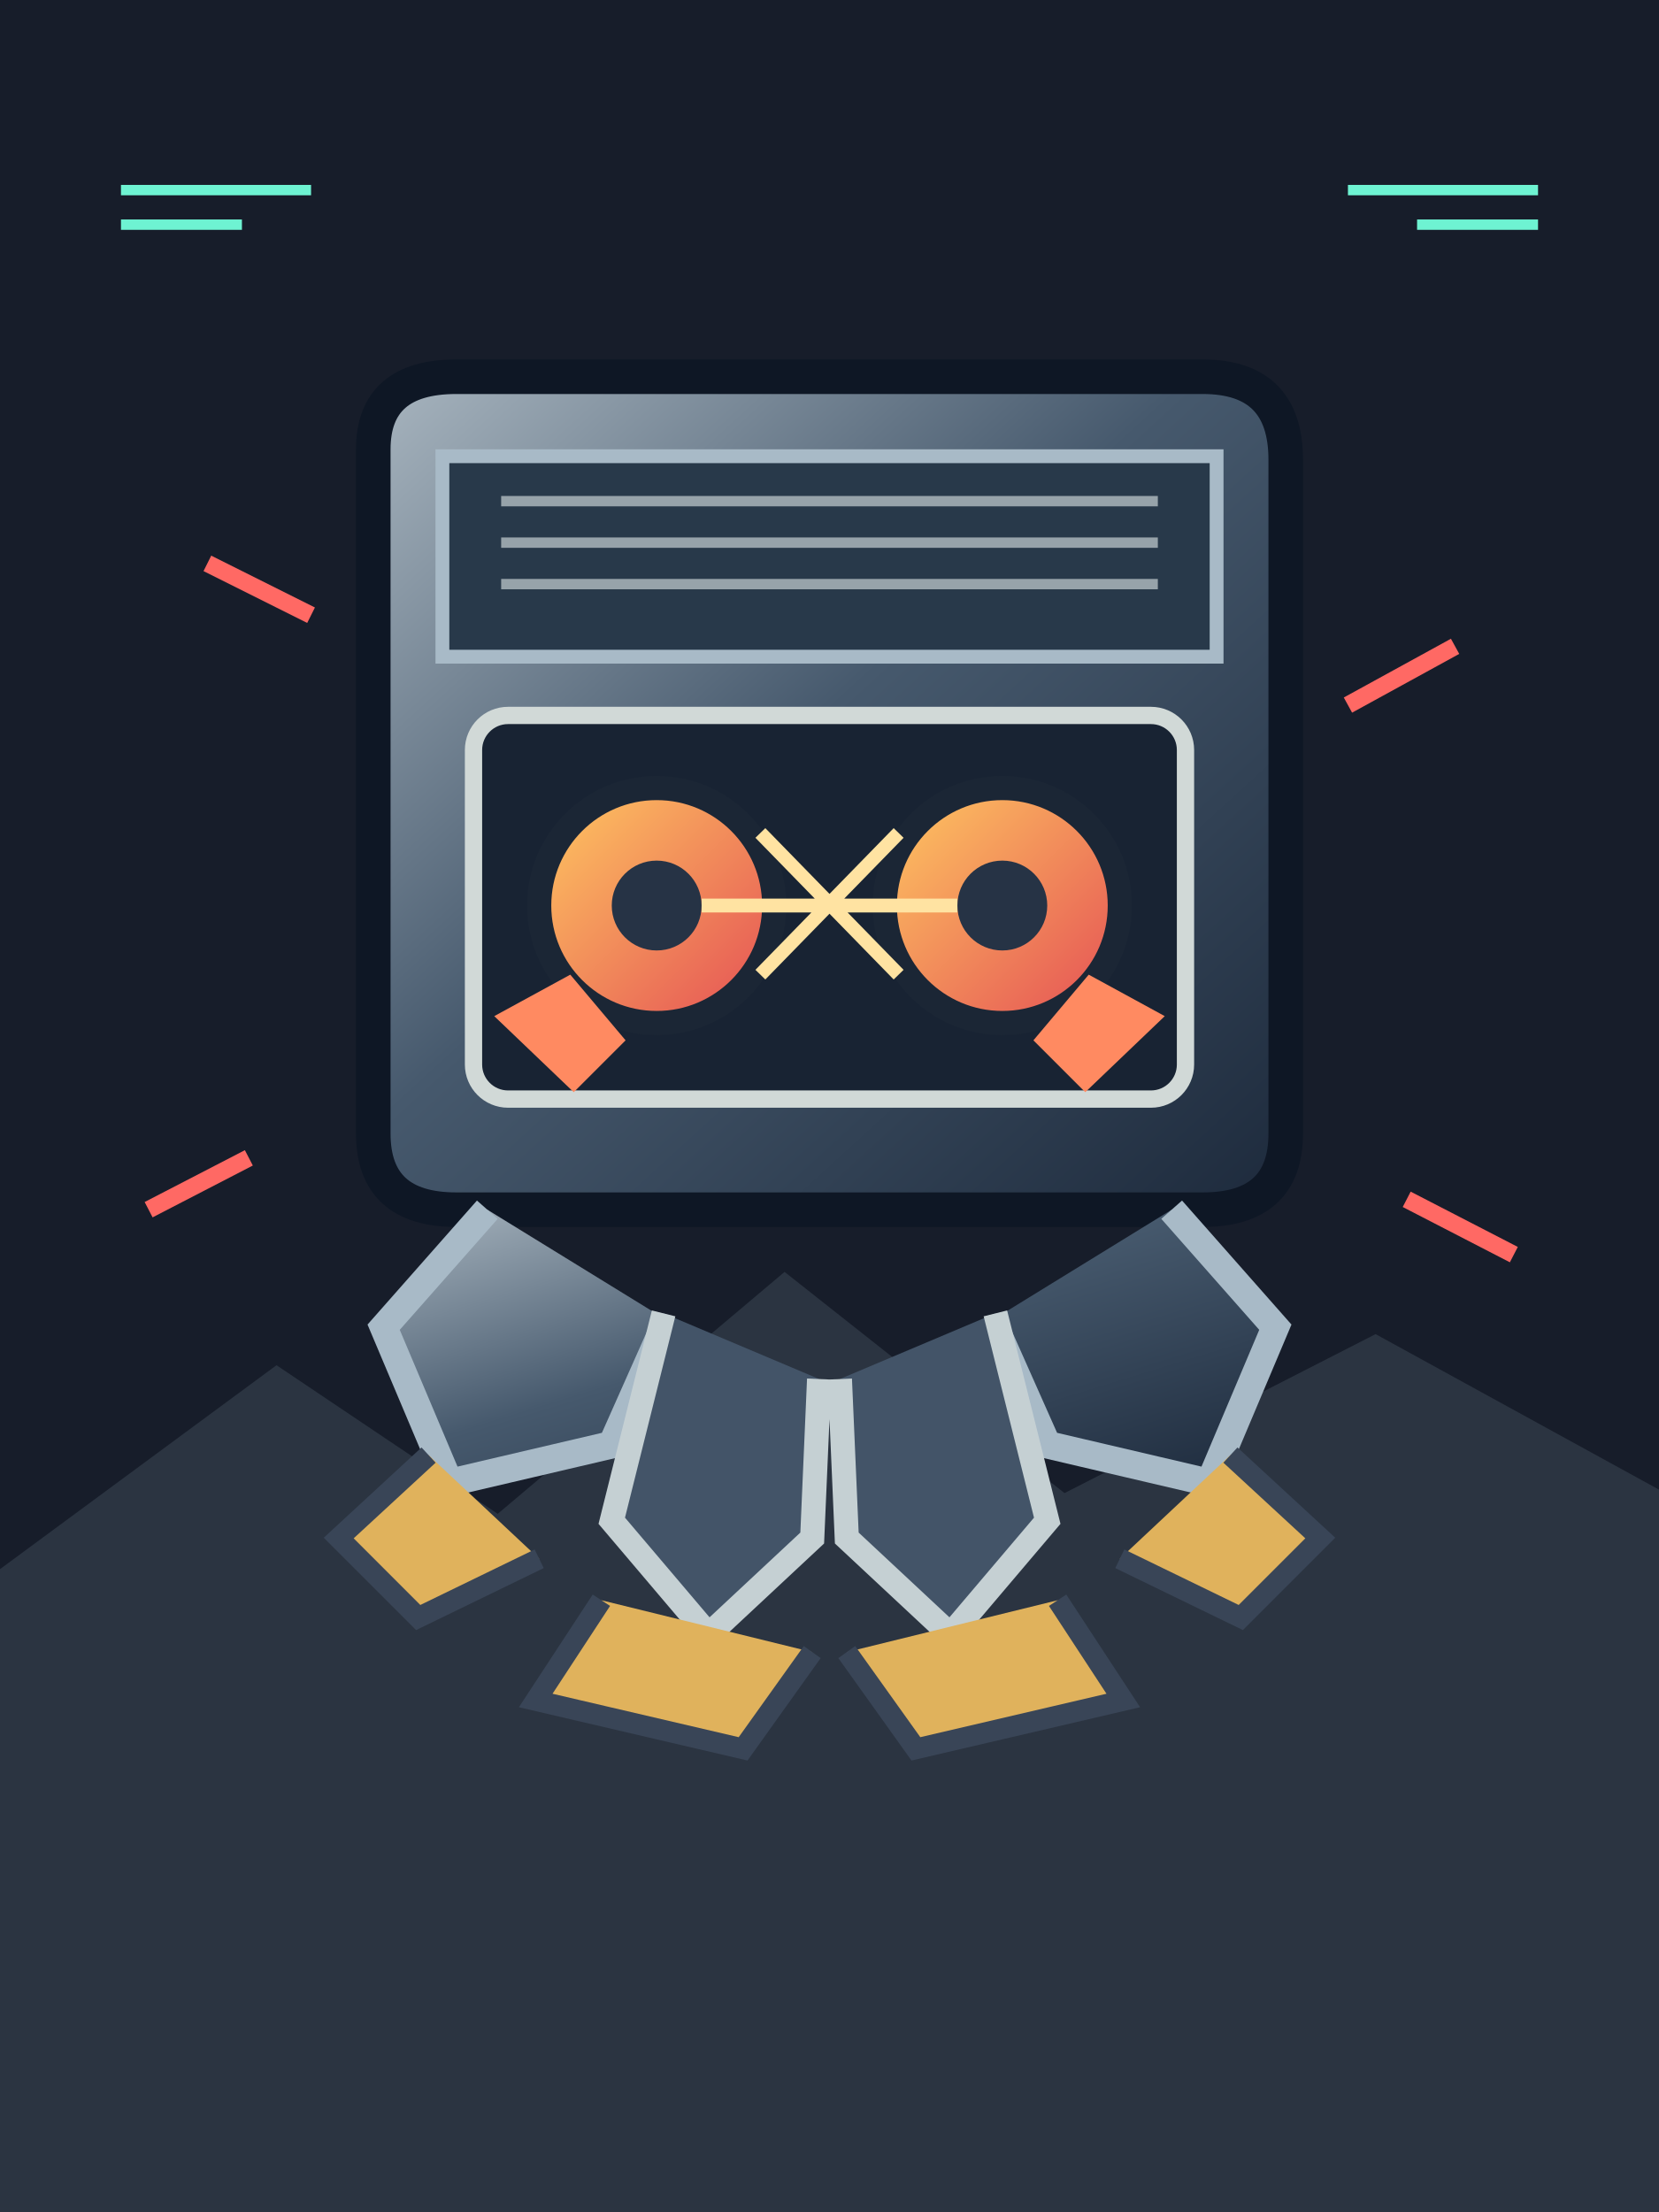
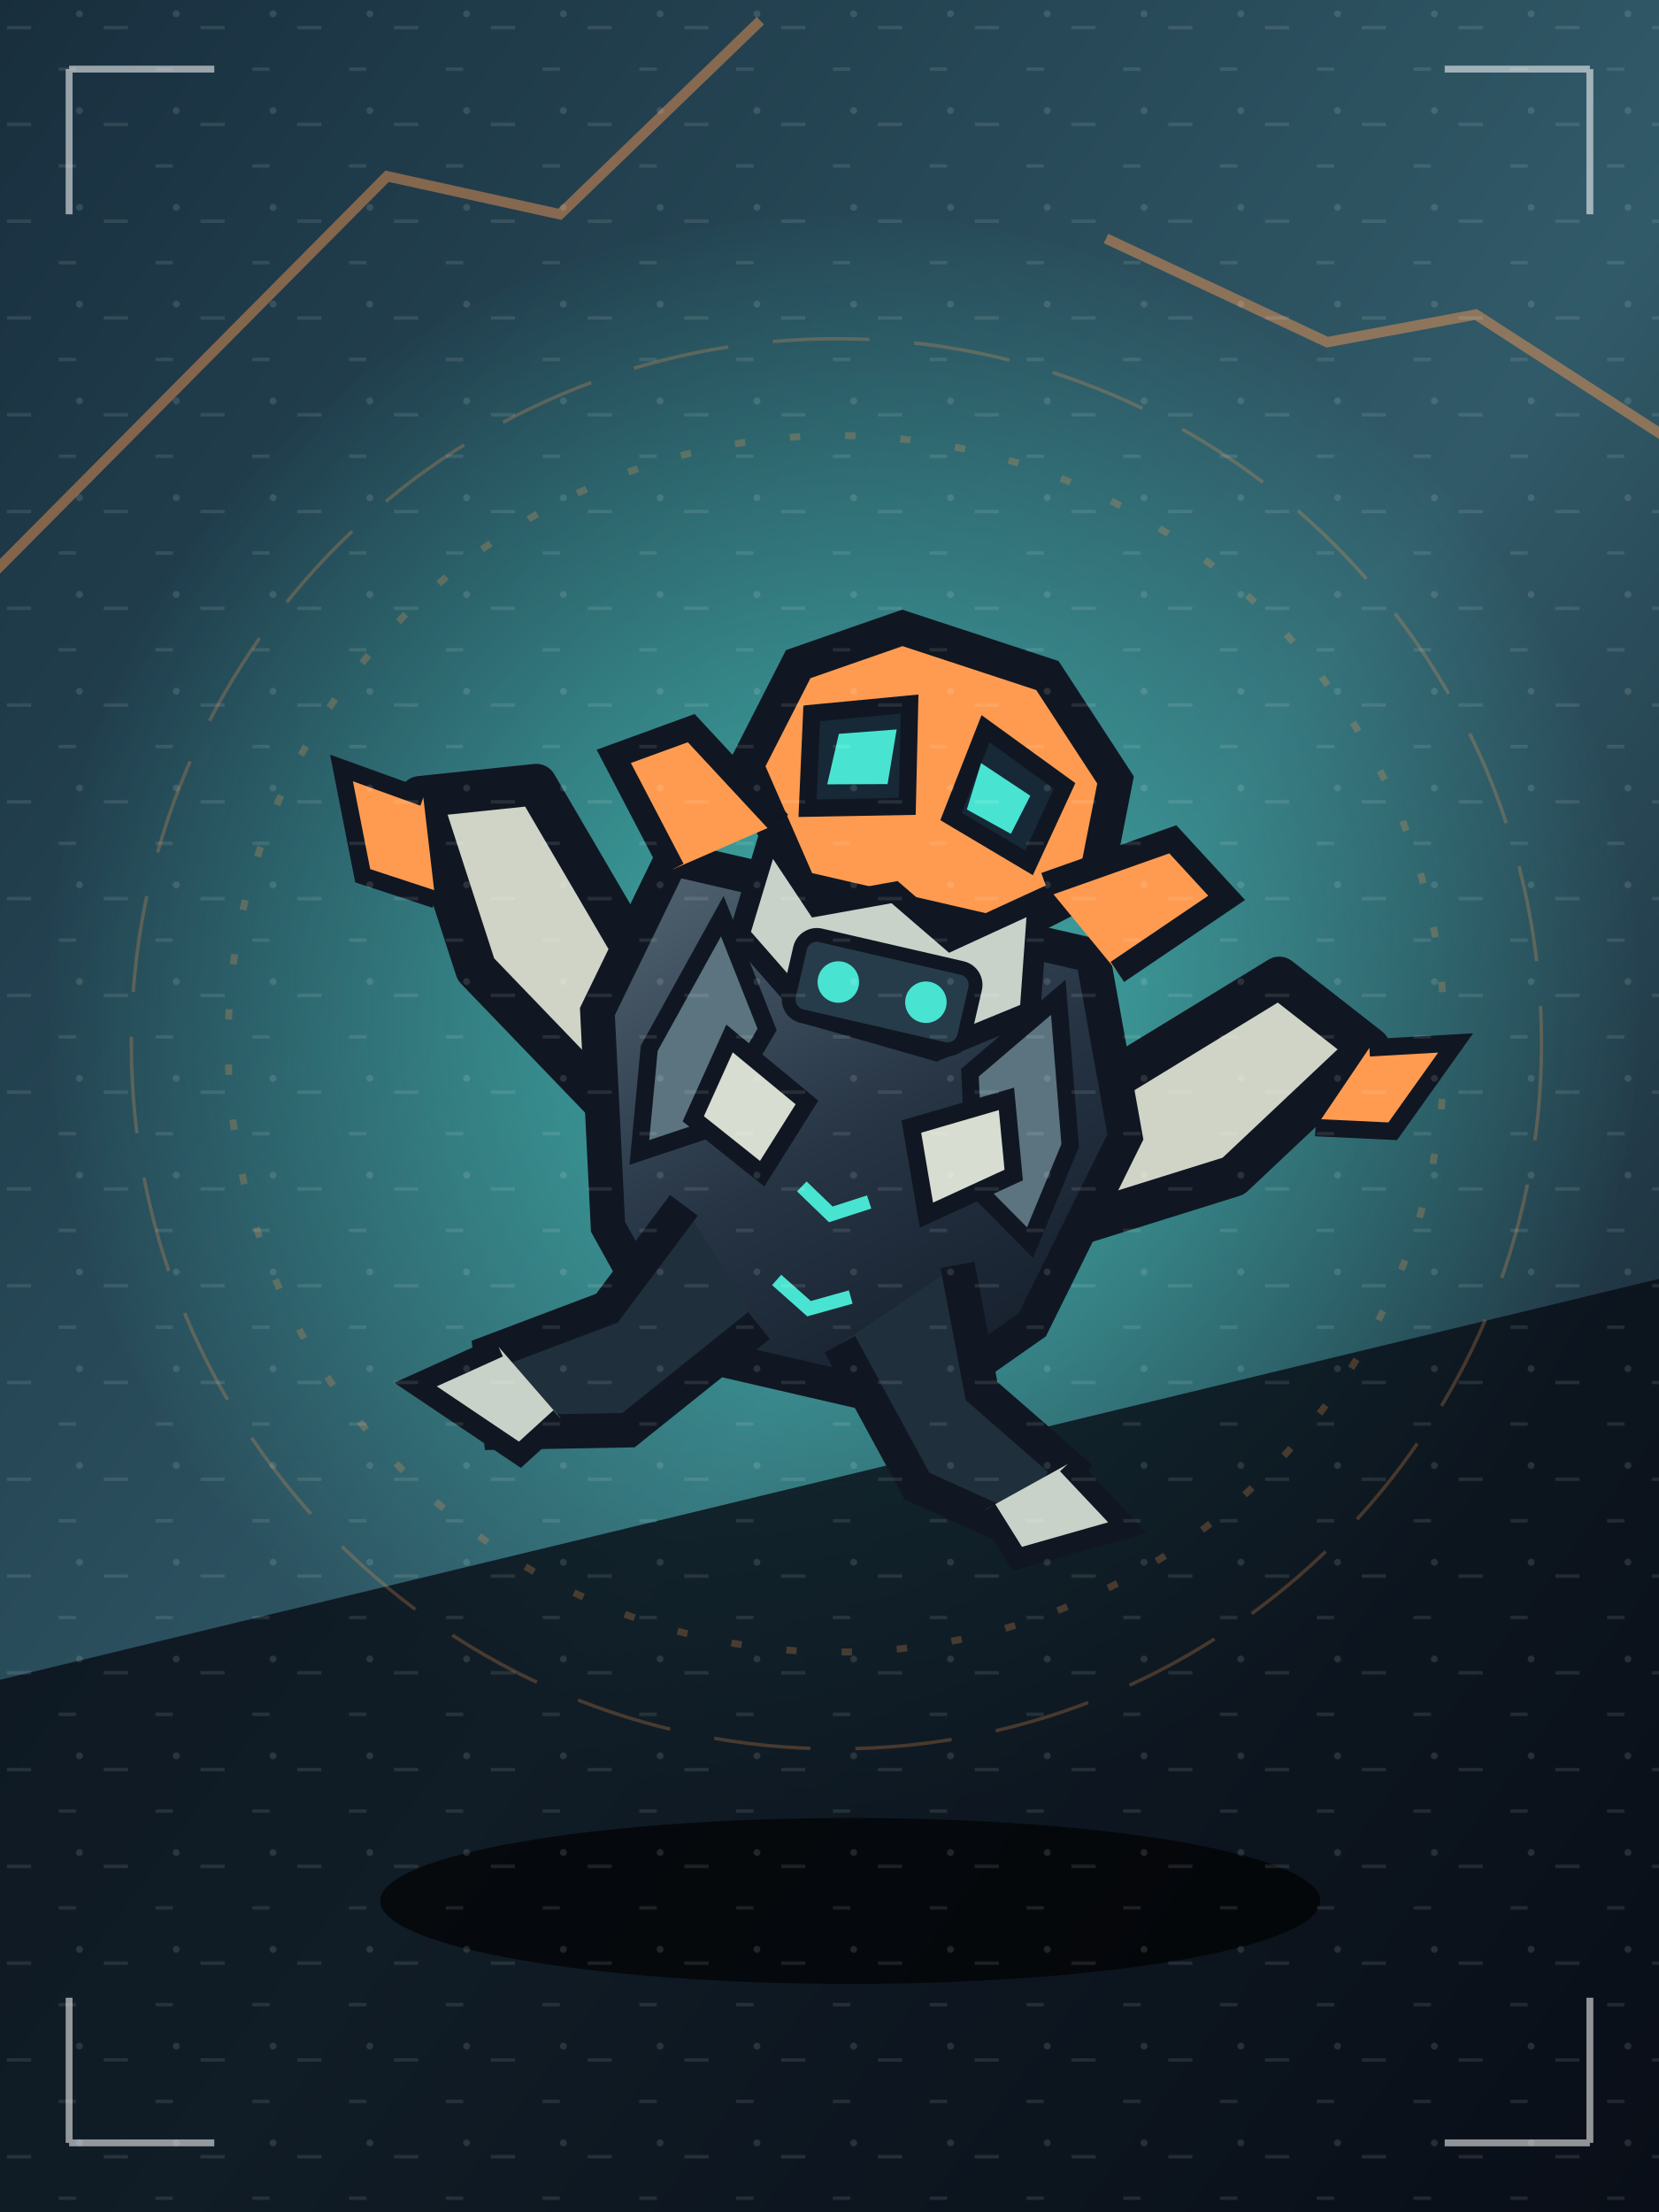
<svg xmlns="http://www.w3.org/2000/svg" width="480" height="640" viewBox="0 0 480 640">
  <defs>
-     <linearGradient id="case" x2="1" y2="1">
-       <stop stop-color="#a8b5bf" />
-       <stop offset=".45" stop-color="#46596d" />
-       <stop offset="1" stop-color="#1d2a3c" />
+     <linearGradient id="bg" x2="1" y2="1">
+       <stop stop-color="#182e3d" />
+       <stop offset=".55" stop-color="#315a68" />
+       <stop offset="1" stop-color="#101421" />
    </linearGradient>
-     <linearGradient id="tape" x2="1" y2="1">
-       <stop stop-color="#ffca61" />
-       <stop offset="1" stop-color="#e44d54" />
+     <linearGradient id="metal" x1="0" y1="0" x2=".8" y2="1">
+       <stop stop-color="#f3f0dc" />
+       <stop offset=".25" stop-color="#8b9a9e" />
+       <stop offset=".58" stop-color="#45515f" />
+       <stop offset="1" stop-color="#1a2430" />
    </linearGradient>
+     <linearGradient id="cloth" x2="1" y2="1">
+       <stop stop-color="#536574" />
+       <stop offset=".5" stop-color="#263444" />
+       <stop offset="1" stop-color="#111925" />
+     </linearGradient>
+     <linearGradient id="accent" x2=".8" y2="1">
+       <stop stop-color="#fff0a2" />
+       <stop offset=".3" stop-color="#ff9b51" />
+       <stop offset="1" stop-color="#49e4d1" />
+     </linearGradient>
+     <radialGradient id="halo">
+       <stop stop-color="#49e4d1" stop-opacity=".65" />
+       <stop offset="1" stop-color="#49e4d1" stop-opacity="0" />
+     </radialGradient>
+     <pattern id="grain" width="28" height="28" patternUnits="userSpaceOnUse">
+       <path d="M2 8h7M17 20h5" stroke="#fff" stroke-opacity=".1" />
+       <circle cx="23" cy="4" r="1" fill="#fff" fill-opacity=".12" />
+     </pattern>
  </defs>
-   <rect width="480" height="640" fill="#171d2a" />
-   <path d="M0 454L80 395 144 438 227 368 308 432 398 386 480 431V640H0Z" fill="#2b3441" />
-   <path d="M108 130Q108 109 132 109H348Q372 109 372 133V328Q372 350 348 350H132Q108 350 108 328Z" fill="url(#case)" stroke="#0e1725" stroke-width="10" />
-   <path d="M128 132H352V190H128Z" fill="#28394a" stroke="#a8bac7" stroke-width="4" />
-   <path d="M145 145H335M145 157H335M145 169H335" stroke="#e1e9e9" stroke-width="3" opacity=".6" />
-   <rect x="137" y="207" width="206" height="111" rx="10" fill="#182333" stroke="#d1d9d7" stroke-width="5" />
-   <circle cx="190" cy="262" r="34" fill="url(#tape)" stroke="#1b2635" stroke-width="7" />
-   <circle cx="290" cy="262" r="34" fill="url(#tape)" stroke="#1b2635" stroke-width="7" />
-   <circle cx="190" cy="262" r="13" fill="#263345" />
-   <circle cx="290" cy="262" r="13" fill="#263345" />
-   <path d="M203 262L277 262M220 241L260 282M220 282L260 241" stroke="#ffe3a2" stroke-width="4" />
-   <path d="M143 294L165 282 181 301 166 316ZM337 294L315 282 299 301 314 316Z" fill="#ff8a61" />
-   <path d="M141 350L111 384 130 429 177 418 193 382M339 350L369 384 350 429 303 418 287 382" fill="url(#case)" stroke="#a8bac7" stroke-width="8" />
-   <path d="M124 421L98 445 121 468 156 451M356 421L382 445 359 468 324 451" fill="#e0b25c" stroke="#394557" stroke-width="6" />
-   <path d="M192 380L177 440 205 473 235 445 237 399M288 380L303 440 275 473 245 445 243 399" fill="#435468" stroke="#c5d0d3" stroke-width="7" />
-   <path d="M174 463L155 492 215 506 235 478M306 463L325 492 265 506 245 478" fill="#e0b25c" stroke="#394557" stroke-width="6" />
-   <path d="M90 178L60 163M390 204L421 187M72 335L43 350M407 347L438 363" stroke="#ff6964" stroke-width="5" />
-   <path d="M35 55H90M35 65H70M390 55H445M410 65H445" stroke="#6ef3d2" stroke-width="3" />
+   <rect width="480" height="640" fill="url(#bg)" />
+   <circle cx="244" cy="292" r="230" fill="url(#halo)" />
+   <path d="M-20 184L112 51l50 11 58-56M320 69l64 30 43-8 65 42" fill="none" stroke="#ff9b51" stroke-width="3" opacity=".45" />
+   <path d="M0 486L480 370V640H0Z" fill="#080d15" opacity=".8" />
+   <g fill="none" stroke="#ff9b51" opacity=".24">
+     <circle cx="242" cy="302" r="176" stroke-dasharray="3 13" stroke-width="2" />
+     <circle cx="242" cy="302" r="204" stroke-dasharray="28 13" />
+   </g>
+   <ellipse cx="246" cy="550" rx="136" ry="24" fill="#000" opacity=".65" />
+   <g transform="translate(246 327) rotate(13)">
+     <path d="M-61 -24L-111 -77L-143 -66L-116 -21L-70 9M60 -21L111 -71L141 -57L111 -12L70 12" fill="#d0d4c7" stroke="#101722" stroke-width="12" stroke-linejoin="round" />
+     <path d="M-142 -66l-25 -3 13 29 22 2M141 -57l24 -7 -12 29 -22 4" fill="#ff9b51" stroke="#101722" stroke-width="5" />
+     <path d="M-68 -65L-79 -17L-62 43L-35 73L37 73L64 43L78 -16L57 -65Z" fill="url(#cloth)" stroke="#101722" stroke-width="10" />
+     <path d="M-50 -52L-30 -23L-40 9L-58 20L-62 -10ZM50 -51L30 -24L39 8L58 20L63 -10Z" fill="#5b7480" stroke="#101722" stroke-width="5" />
+     <path d="M-53 -96L-45 -128L-18 -145L26 -141L52 -116L53 -85L29 -65L-30 -65Z" fill="#ff9b51" stroke="#101722" stroke-width="10" />
+     <path d="M-38 -115L-11 -124L-5 -95L-33 -88ZM12 -122L38 -111L33 -87L8 -95Z" fill="#172837" stroke="#101722" stroke-width="5" />
+     <path d="M-29 -111L-13 -116L-12 -100L-29 -96ZM13 -112L29 -106L26 -94L12 -98Z" fill="#49e4d1" />
+     <path d="M-42 -78L-24 -61L-3 -70L16 -60L38 -77L43 -45L19 -28L-19 -30L-44 -48Z" fill="#c9d2c9" stroke="#101722" stroke-width="6" />
+     <rect x="-26" y="-53" width="52" height="24" rx="5" fill="#263c4a" stroke="#101722" stroke-width="4" />
+     <circle cx="-13" cy="-41" r="6" fill="#49e4d1" />
+     <circle cx="13" cy="-41" r="6" fill="#49e4d1" />
+     <path d="M-40 -18L-14 -5L-22 18L-45 7ZM17 -5L42 -19L49 2L27 19Z" fill="#d8ddd1" stroke="#101722" stroke-width="5" />
+     <path d="M-42 32L-57 66L-87 86L-79 108L-43 99L-13 61M39 31L54 65L84 81L77 103L42 96L11 61" fill="#202f3c" stroke="#101722" stroke-width="10" />
+     <path d="M-85 84L-106 100L-72 113L-63 100M83 80L104 94L75 110L63 98" fill="#c9d2c9" stroke="#101722" stroke-width="6" />
+     <path d="M-40 -82L-71 -103L-91 -90L-67 -62M39 -82L72 -103L91 -90L65 -62" fill="#ff9b51" stroke="#101722" stroke-width="7" />
+     <path d="M-10 19L0 25L10 19M-11 47L0 53L11 47" stroke="#49e4d1" stroke-width="4" fill="none" />
+   </g>
+   <rect width="480" height="640" fill="url(#grain)" />
+   <path d="M20 20h42M20 20v42M460 20h-42M460 20v42M20 620h42M20 620v-42M460 620h-42M460 620v-42" fill="none" stroke="#fff" stroke-opacity=".55" stroke-width="2" />
</svg>
